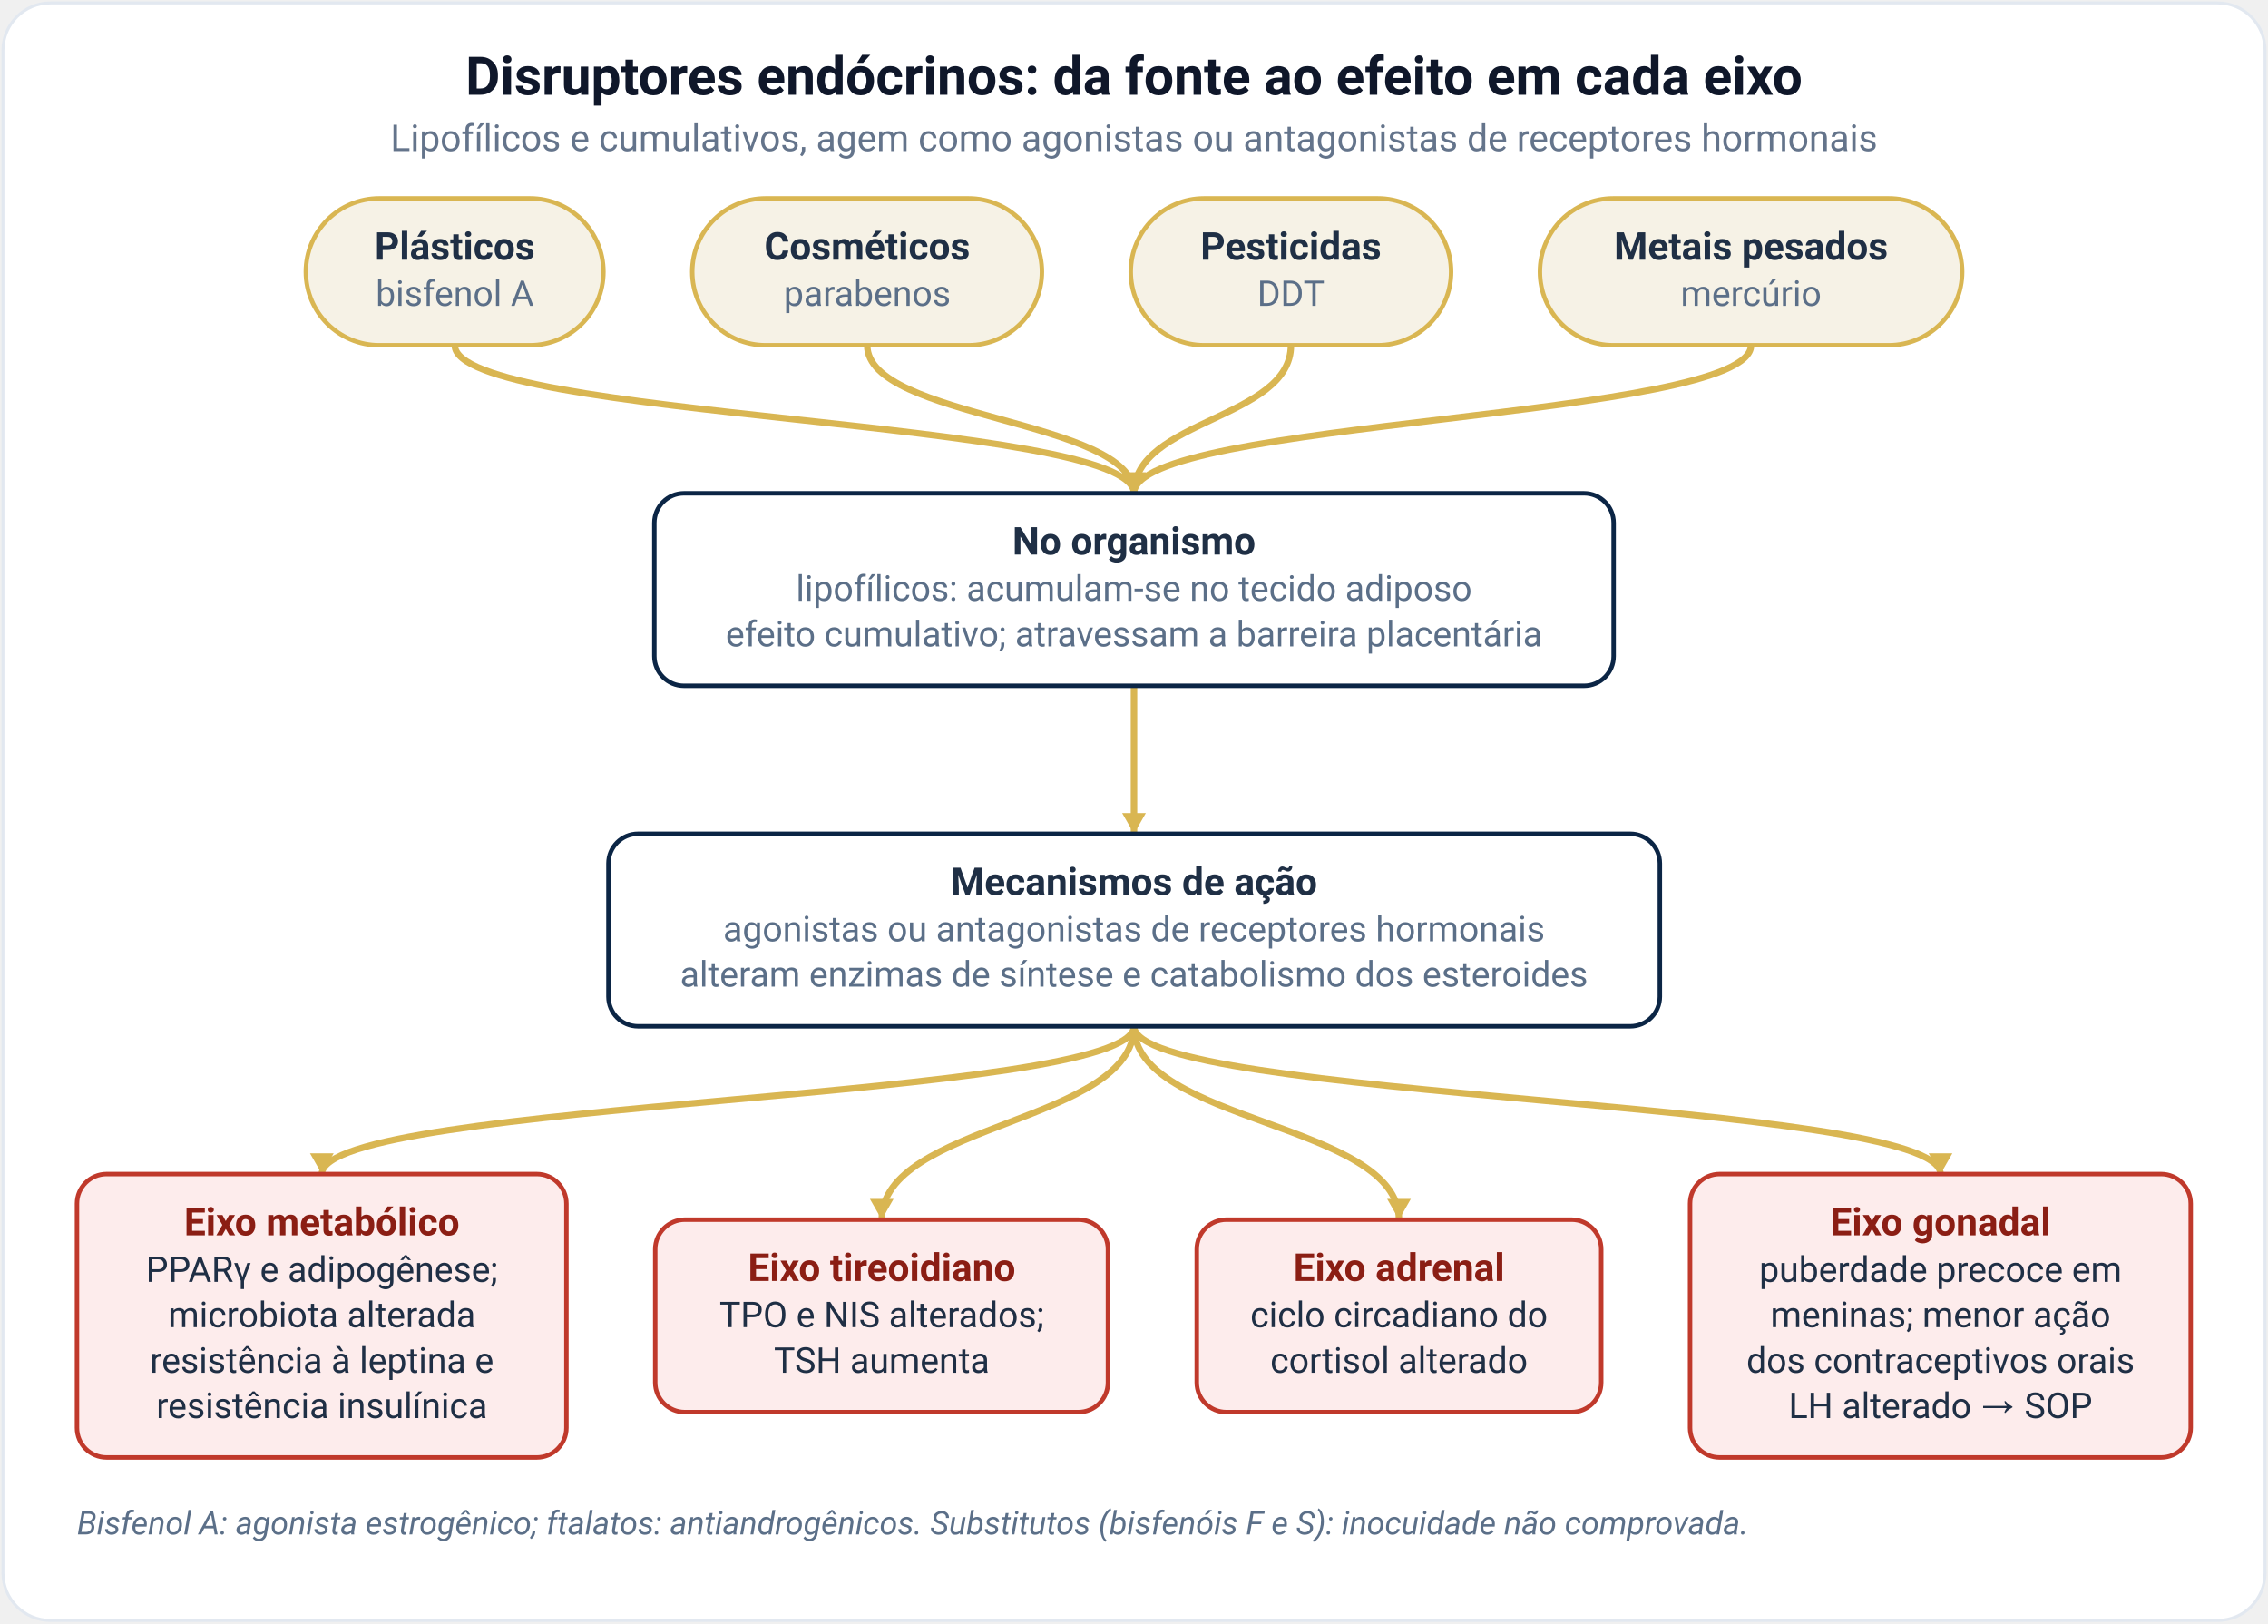
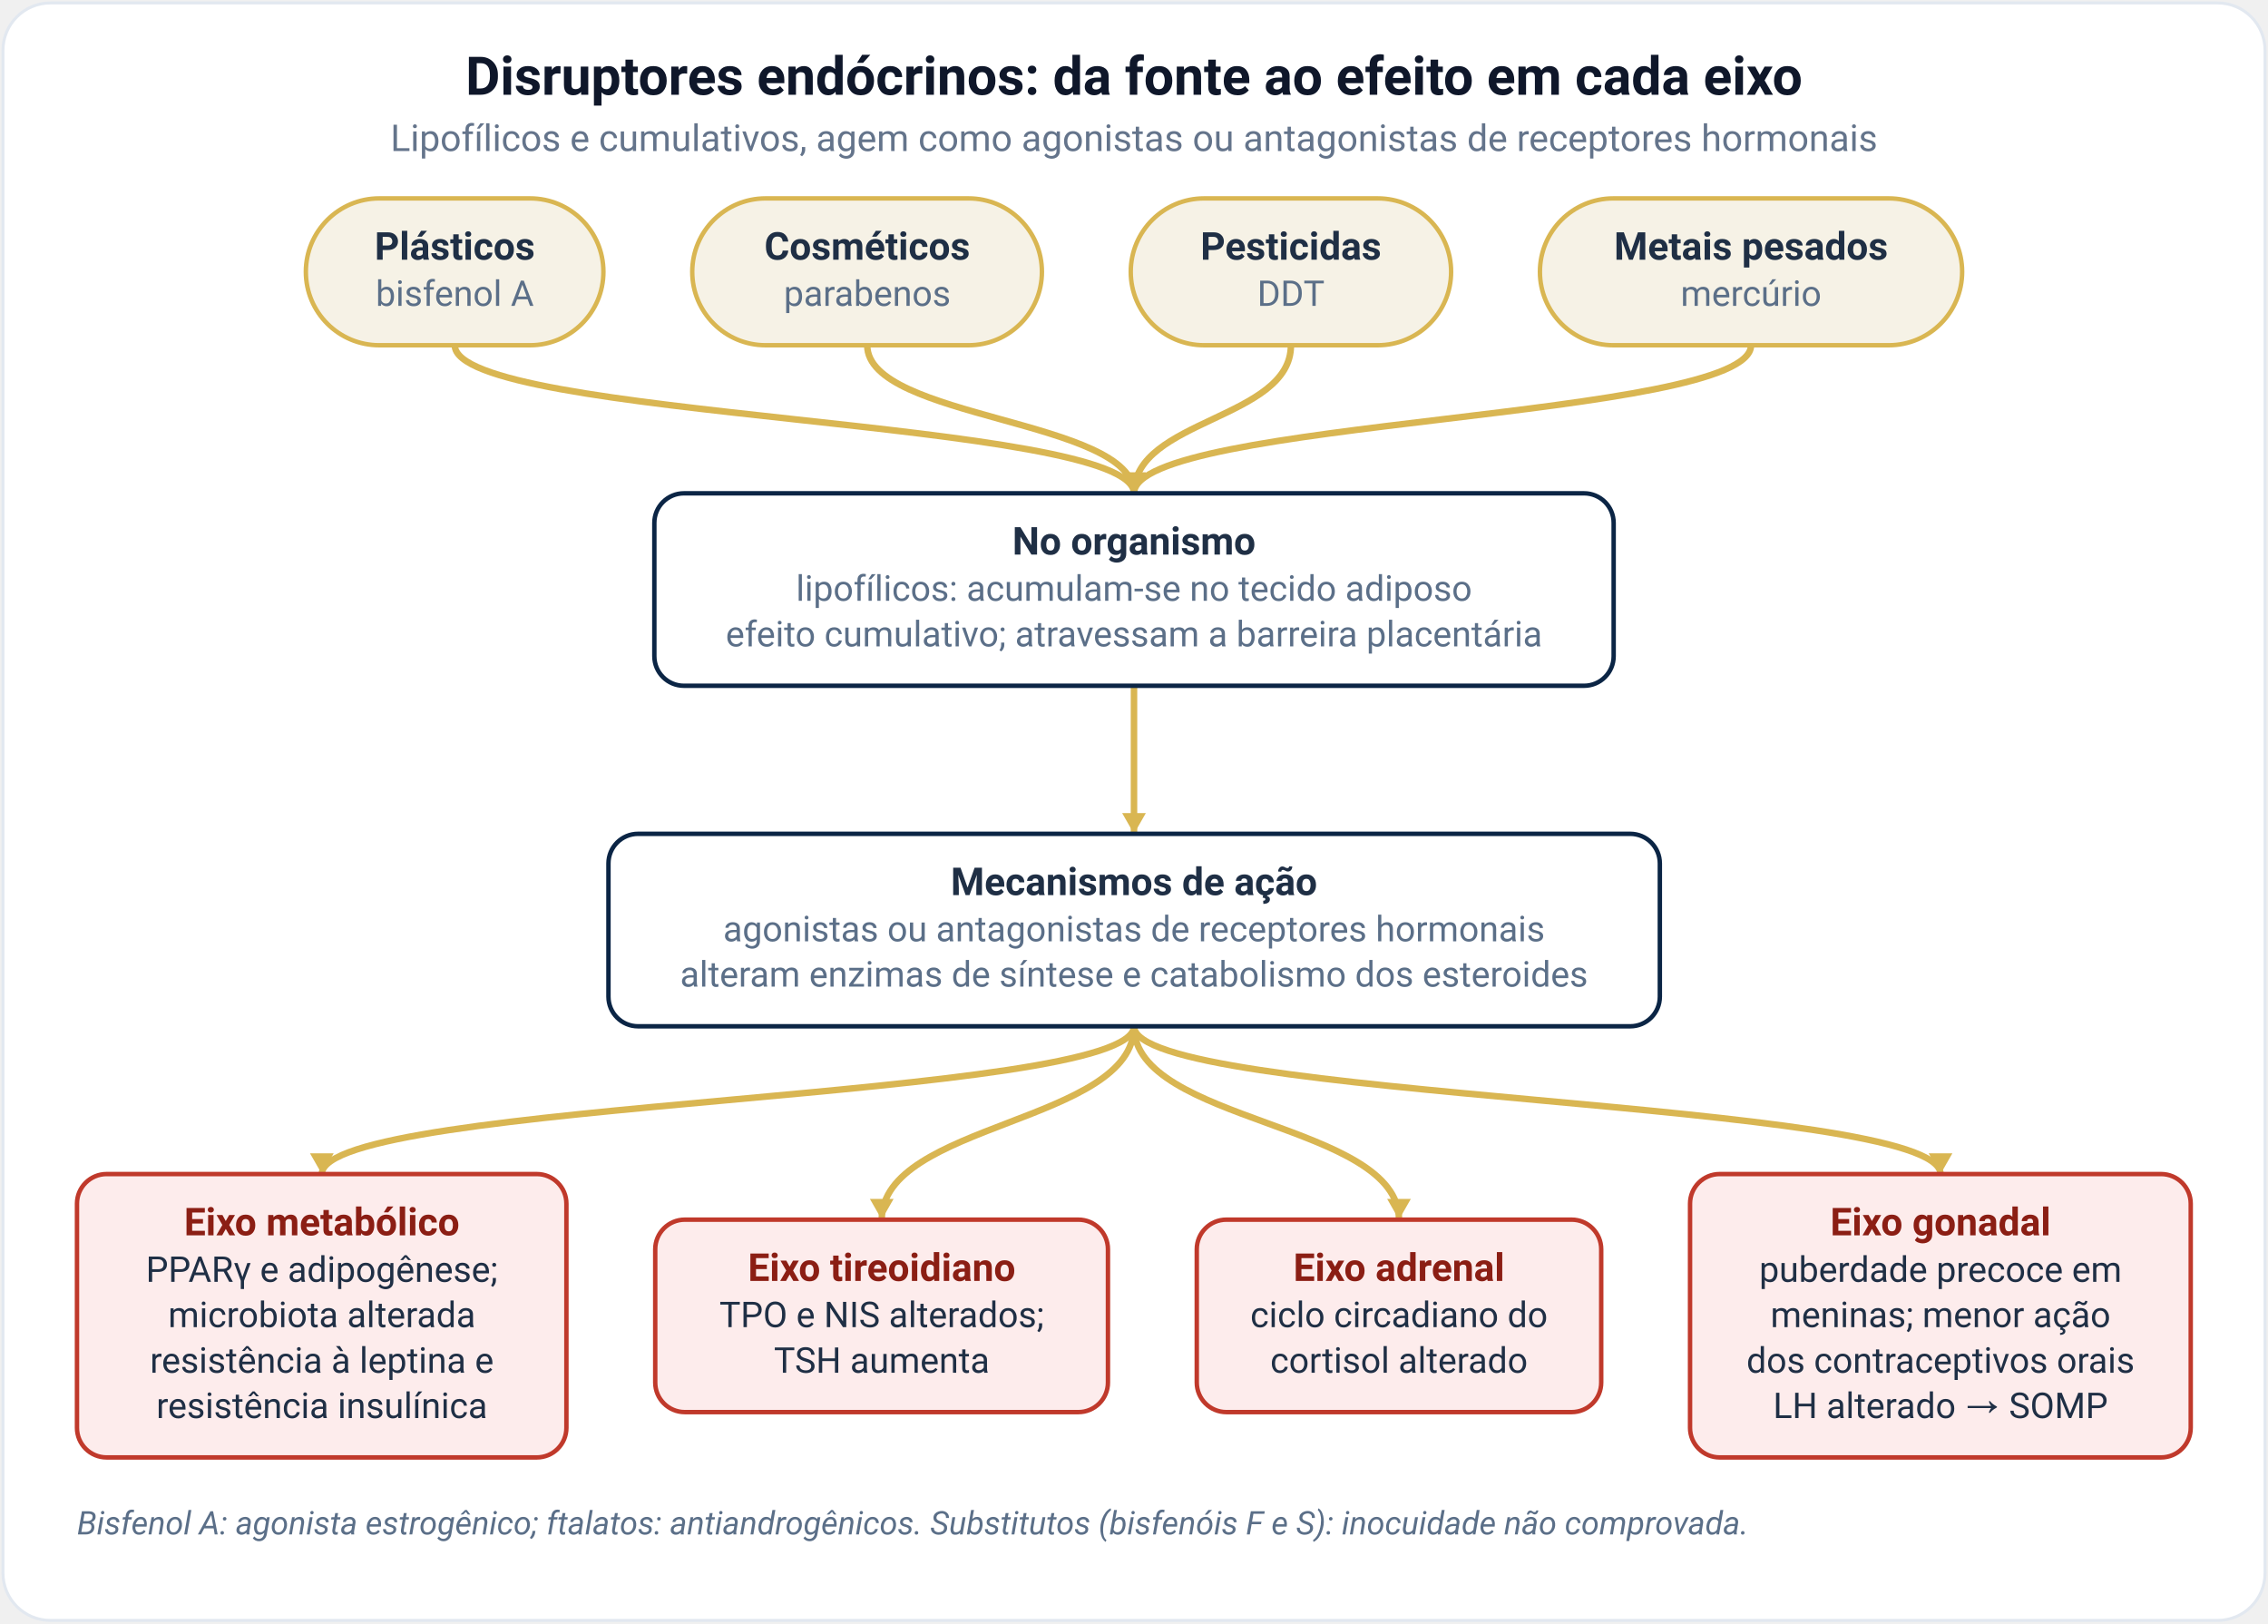
<svg xmlns="http://www.w3.org/2000/svg" viewBox="0 0 766 548.24" width="766" height="548.24" role="img" aria-label="Disruptores endócrinos: da fonte ao efeito em cada eixo">
  <defs>
    <marker id="faispesados-ag" markerWidth="10" markerHeight="10" refX="8" refY="5" orient="auto" markerUnits="userSpaceOnUse">
      <path d="M1,1 L8,5 L1,9 Z" fill="#d9b652" />
    </marker>
    <marker id="faispesados-ar" markerWidth="10" markerHeight="10" refX="8" refY="5" orient="auto" markerUnits="userSpaceOnUse">
      <path d="M1,1 L8,5 L1,9 Z" fill="#c0392b" />
    </marker>
    <marker id="faispesados-as" markerWidth="10" markerHeight="10" refX="8" refY="5" orient="auto" markerUnits="userSpaceOnUse">
      <path d="M1,1 L8,5 L1,9 Z" fill="#5b6f88" />
    </marker>
    <marker id="faispesados-av" markerWidth="10" markerHeight="10" refX="8" refY="5" orient="auto" markerUnits="userSpaceOnUse">
      <path d="M1,1 L8,5 L1,9 Z" fill="#2e7d32" />
    </marker>
  </defs>
  <rect x="1" y="1" width="764" height="546.24" rx="16" fill="#ffffff" stroke="#e2e8f0" />
  <text x="383" y="32" font-family="-apple-system,'Segoe UI',Roboto,Helvetica,Arial,sans-serif" font-size="18" font-weight="700" fill="#0f172a" text-anchor="middle">Disruptores endócrinos: da fonte ao efeito em cada eixo</text>
  <text x="383" y="51" font-family="-apple-system,'Segoe UI',Roboto,Helvetica,Arial,sans-serif" font-size="12.5" fill="#64748b" text-anchor="middle">Lipofílicos e cumulativos, agem como agonistas ou antagonistas de receptores hormonais</text>
  <path d="M153.6,116.6 C153.6,141.6 383,141.6 383,166.6" fill="none" stroke="#d9b652" stroke-width="2.2" marker-end="url(#faispesados-ag)" />
  <path d="M292.9,116.6 C292.9,141.6 383,141.6 383,166.6" fill="none" stroke="#d9b652" stroke-width="2.2" marker-end="url(#faispesados-ag)" />
  <path d="M436,116.6 C436,141.6 383,141.6 383,166.6" fill="none" stroke="#d9b652" stroke-width="2.2" marker-end="url(#faispesados-ag)" />
  <path d="M591.4,116.6 C591.4,141.6 383,141.6 383,166.6" fill="none" stroke="#d9b652" stroke-width="2.2" marker-end="url(#faispesados-ag)" />
  <path d="M383,231.6 L383,281.6" fill="none" stroke="#d9b652" stroke-width="2.2" marker-end="url(#faispesados-ag)" />
  <path d="M383,346.6 C383,371.5 108.7,371.5 108.7,396.5" fill="none" stroke="#d9b652" stroke-width="2.2" marker-end="url(#faispesados-ag)" />
  <path d="M383,346.6 C383,379.2 297.8,379.2 297.8,411.9" fill="none" stroke="#d9b652" stroke-width="2.2" marker-end="url(#faispesados-ag)" />
  <path d="M383,346.6 C383,379.2 472.5,379.2 472.5,411.9" fill="none" stroke="#d9b652" stroke-width="2.2" marker-end="url(#faispesados-ag)" />
  <path d="M383,346.6 C383,371.5 655.4,371.5 655.4,396.5" fill="none" stroke="#d9b652" stroke-width="2.2" marker-end="url(#faispesados-ag)" />
  <rect x="103.3" y="67" width="100.5" height="49.6" rx="24.805" fill="#f6f2e6" stroke="#d9b652" stroke-width="1.5" />
  <text x="153.6" y="87.7" font-family="-apple-system,'Segoe UI',Roboto,Helvetica,Arial,sans-serif" font-size="13" font-weight="700" fill="#1f2f45" text-anchor="middle">Plásticos</text>
  <text x="153.6" y="103.3" font-family="-apple-system,'Segoe UI',Roboto,Helvetica,Arial,sans-serif" font-size="12" fill="#5b6f88" text-anchor="middle">bisfenol A</text>
  <rect x="233.8" y="67" width="118.1" height="49.6" rx="24.805" fill="#f6f2e6" stroke="#d9b652" stroke-width="1.5" />
  <text x="292.9" y="87.7" font-family="-apple-system,'Segoe UI',Roboto,Helvetica,Arial,sans-serif" font-size="13" font-weight="700" fill="#1f2f45" text-anchor="middle">Cosméticos</text>
  <text x="292.9" y="103.3" font-family="-apple-system,'Segoe UI',Roboto,Helvetica,Arial,sans-serif" font-size="12" fill="#5b6f88" text-anchor="middle">parabenos</text>
  <rect x="381.9" y="67" width="108.2" height="49.6" rx="24.805" fill="#f6f2e6" stroke="#d9b652" stroke-width="1.5" />
  <text x="436" y="87.7" font-family="-apple-system,'Segoe UI',Roboto,Helvetica,Arial,sans-serif" font-size="13" font-weight="700" fill="#1f2f45" text-anchor="middle">Pesticidas</text>
  <text x="436" y="103.3" font-family="-apple-system,'Segoe UI',Roboto,Helvetica,Arial,sans-serif" font-size="12" fill="#5b6f88" text-anchor="middle">DDT</text>
  <rect x="520.1" y="67" width="142.6" height="49.6" rx="24.805" fill="#f6f2e6" stroke="#d9b652" stroke-width="1.5" />
  <text x="591.4" y="87.7" font-family="-apple-system,'Segoe UI',Roboto,Helvetica,Arial,sans-serif" font-size="13" font-weight="700" fill="#1f2f45" text-anchor="middle">Metais pesados</text>
  <text x="591.4" y="103.3" font-family="-apple-system,'Segoe UI',Roboto,Helvetica,Arial,sans-serif" font-size="12" fill="#5b6f88" text-anchor="middle">mercúrio</text>
  <rect x="221" y="166.6" width="324" height="65" rx="10" fill="#ffffff" stroke="#0b2545" stroke-width="1.5" />
  <text x="383" y="187.3" font-family="-apple-system,'Segoe UI',Roboto,Helvetica,Arial,sans-serif" font-size="13" font-weight="700" fill="#1f2f45" text-anchor="middle">No organismo</text>
  <text x="383" y="202.9" font-family="-apple-system,'Segoe UI',Roboto,Helvetica,Arial,sans-serif" font-size="12" fill="#5b6f88" text-anchor="middle">lipofílicos: acumulam-se no tecido adiposo</text>
  <text x="383" y="218.3" font-family="-apple-system,'Segoe UI',Roboto,Helvetica,Arial,sans-serif" font-size="12" fill="#5b6f88" text-anchor="middle">efeito cumulativo; atravessam a barreira placentária</text>
  <rect x="205.5" y="281.6" width="355.1" height="65" rx="10" fill="#ffffff" stroke="#0b2545" stroke-width="1.5" />
  <text x="383" y="302.3" font-family="-apple-system,'Segoe UI',Roboto,Helvetica,Arial,sans-serif" font-size="13" font-weight="700" fill="#1f2f45" text-anchor="middle">Mecanismos de ação</text>
  <text x="383" y="317.9" font-family="-apple-system,'Segoe UI',Roboto,Helvetica,Arial,sans-serif" font-size="12" fill="#5b6f88" text-anchor="middle">agonistas ou antagonistas de receptores hormonais</text>
  <text x="383" y="333.2" font-family="-apple-system,'Segoe UI',Roboto,Helvetica,Arial,sans-serif" font-size="12" fill="#5b6f88" text-anchor="middle">alteram enzimas de síntese e catabolismo dos esteroides</text>
  <rect x="26" y="396.5" width="165.3" height="95.7" rx="10" fill="#fdecec" stroke="#c0392b" stroke-width="1.5" />
  <text x="108.7" y="417.2" font-family="-apple-system,'Segoe UI',Roboto,Helvetica,Arial,sans-serif" font-size="13" font-weight="700" fill="#8b1e14" text-anchor="middle">Eixo metabólico</text>
  <text x="108.7" y="432.9" font-family="-apple-system,'Segoe UI',Roboto,Helvetica,Arial,sans-serif" font-size="12" fill="#1f2f45" text-anchor="middle">PPARγ e adipogênese;</text>
  <text x="108.7" y="448.2" font-family="-apple-system,'Segoe UI',Roboto,Helvetica,Arial,sans-serif" font-size="12" fill="#1f2f45" text-anchor="middle">microbiota alterada</text>
  <text x="108.7" y="463.6" font-family="-apple-system,'Segoe UI',Roboto,Helvetica,Arial,sans-serif" font-size="12" fill="#1f2f45" text-anchor="middle">resistência à leptina e</text>
  <text x="108.7" y="478.9" font-family="-apple-system,'Segoe UI',Roboto,Helvetica,Arial,sans-serif" font-size="12" fill="#1f2f45" text-anchor="middle">resistência insulínica</text>
  <rect x="221.3" y="411.9" width="152.9" height="65" rx="10" fill="#fdecec" stroke="#c0392b" stroke-width="1.5" />
  <text x="297.8" y="432.6" font-family="-apple-system,'Segoe UI',Roboto,Helvetica,Arial,sans-serif" font-size="13" font-weight="700" fill="#8b1e14" text-anchor="middle">Eixo tireoidiano</text>
  <text x="297.8" y="448.2" font-family="-apple-system,'Segoe UI',Roboto,Helvetica,Arial,sans-serif" font-size="12" fill="#1f2f45" text-anchor="middle">TPO e NIS alterados;</text>
  <text x="297.8" y="463.6" font-family="-apple-system,'Segoe UI',Roboto,Helvetica,Arial,sans-serif" font-size="12" fill="#1f2f45" text-anchor="middle">TSH aumenta</text>
  <rect x="404.2" y="411.9" width="136.6" height="65" rx="10" fill="#fdecec" stroke="#c0392b" stroke-width="1.5" />
  <text x="472.5" y="432.6" font-family="-apple-system,'Segoe UI',Roboto,Helvetica,Arial,sans-serif" font-size="13" font-weight="700" fill="#8b1e14" text-anchor="middle">Eixo adrenal</text>
  <text x="472.5" y="448.2" font-family="-apple-system,'Segoe UI',Roboto,Helvetica,Arial,sans-serif" font-size="12" fill="#1f2f45" text-anchor="middle">ciclo circadiano do</text>
  <text x="472.5" y="463.6" font-family="-apple-system,'Segoe UI',Roboto,Helvetica,Arial,sans-serif" font-size="12" fill="#1f2f45" text-anchor="middle">cortisol alterado</text>
  <rect x="570.8" y="396.5" width="169.1" height="95.7" rx="10" fill="#fdecec" stroke="#c0392b" stroke-width="1.5" />
  <text x="655.4" y="417.2" font-family="-apple-system,'Segoe UI',Roboto,Helvetica,Arial,sans-serif" font-size="13" font-weight="700" fill="#8b1e14" text-anchor="middle">Eixo gonadal</text>
  <text x="655.4" y="432.9" font-family="-apple-system,'Segoe UI',Roboto,Helvetica,Arial,sans-serif" font-size="12" fill="#1f2f45" text-anchor="middle">puberdade precoce em</text>
  <text x="655.4" y="448.2" font-family="-apple-system,'Segoe UI',Roboto,Helvetica,Arial,sans-serif" font-size="12" fill="#1f2f45" text-anchor="middle">meninas; menor ação</text>
  <text x="655.4" y="463.6" font-family="-apple-system,'Segoe UI',Roboto,Helvetica,Arial,sans-serif" font-size="12" fill="#1f2f45" text-anchor="middle">dos contraceptivos orais</text>
-   <text x="655.4" y="478.9" font-family="-apple-system,'Segoe UI',Roboto,Helvetica,Arial,sans-serif" font-size="12" fill="#1f2f45" text-anchor="middle">LH alterado → SOP</text>
+   <text x="655.4" y="478.9" font-family="-apple-system,'Segoe UI',Roboto,Helvetica,Arial,sans-serif" font-size="12" fill="#1f2f45" text-anchor="middle">LH alterado → SOMP</text>
  <text x="26" y="518.2" font-family="-apple-system,'Segoe UI',Roboto,Helvetica,Arial,sans-serif" font-size="11" font-style="italic" fill="#5b6f88" text-anchor="start">Bisfenol A: agonista estrogênico; ftalatos: antiandrogênicos. Substitutos (bisfenóis F e S): inocuidade não comprovada.</text>
</svg>
